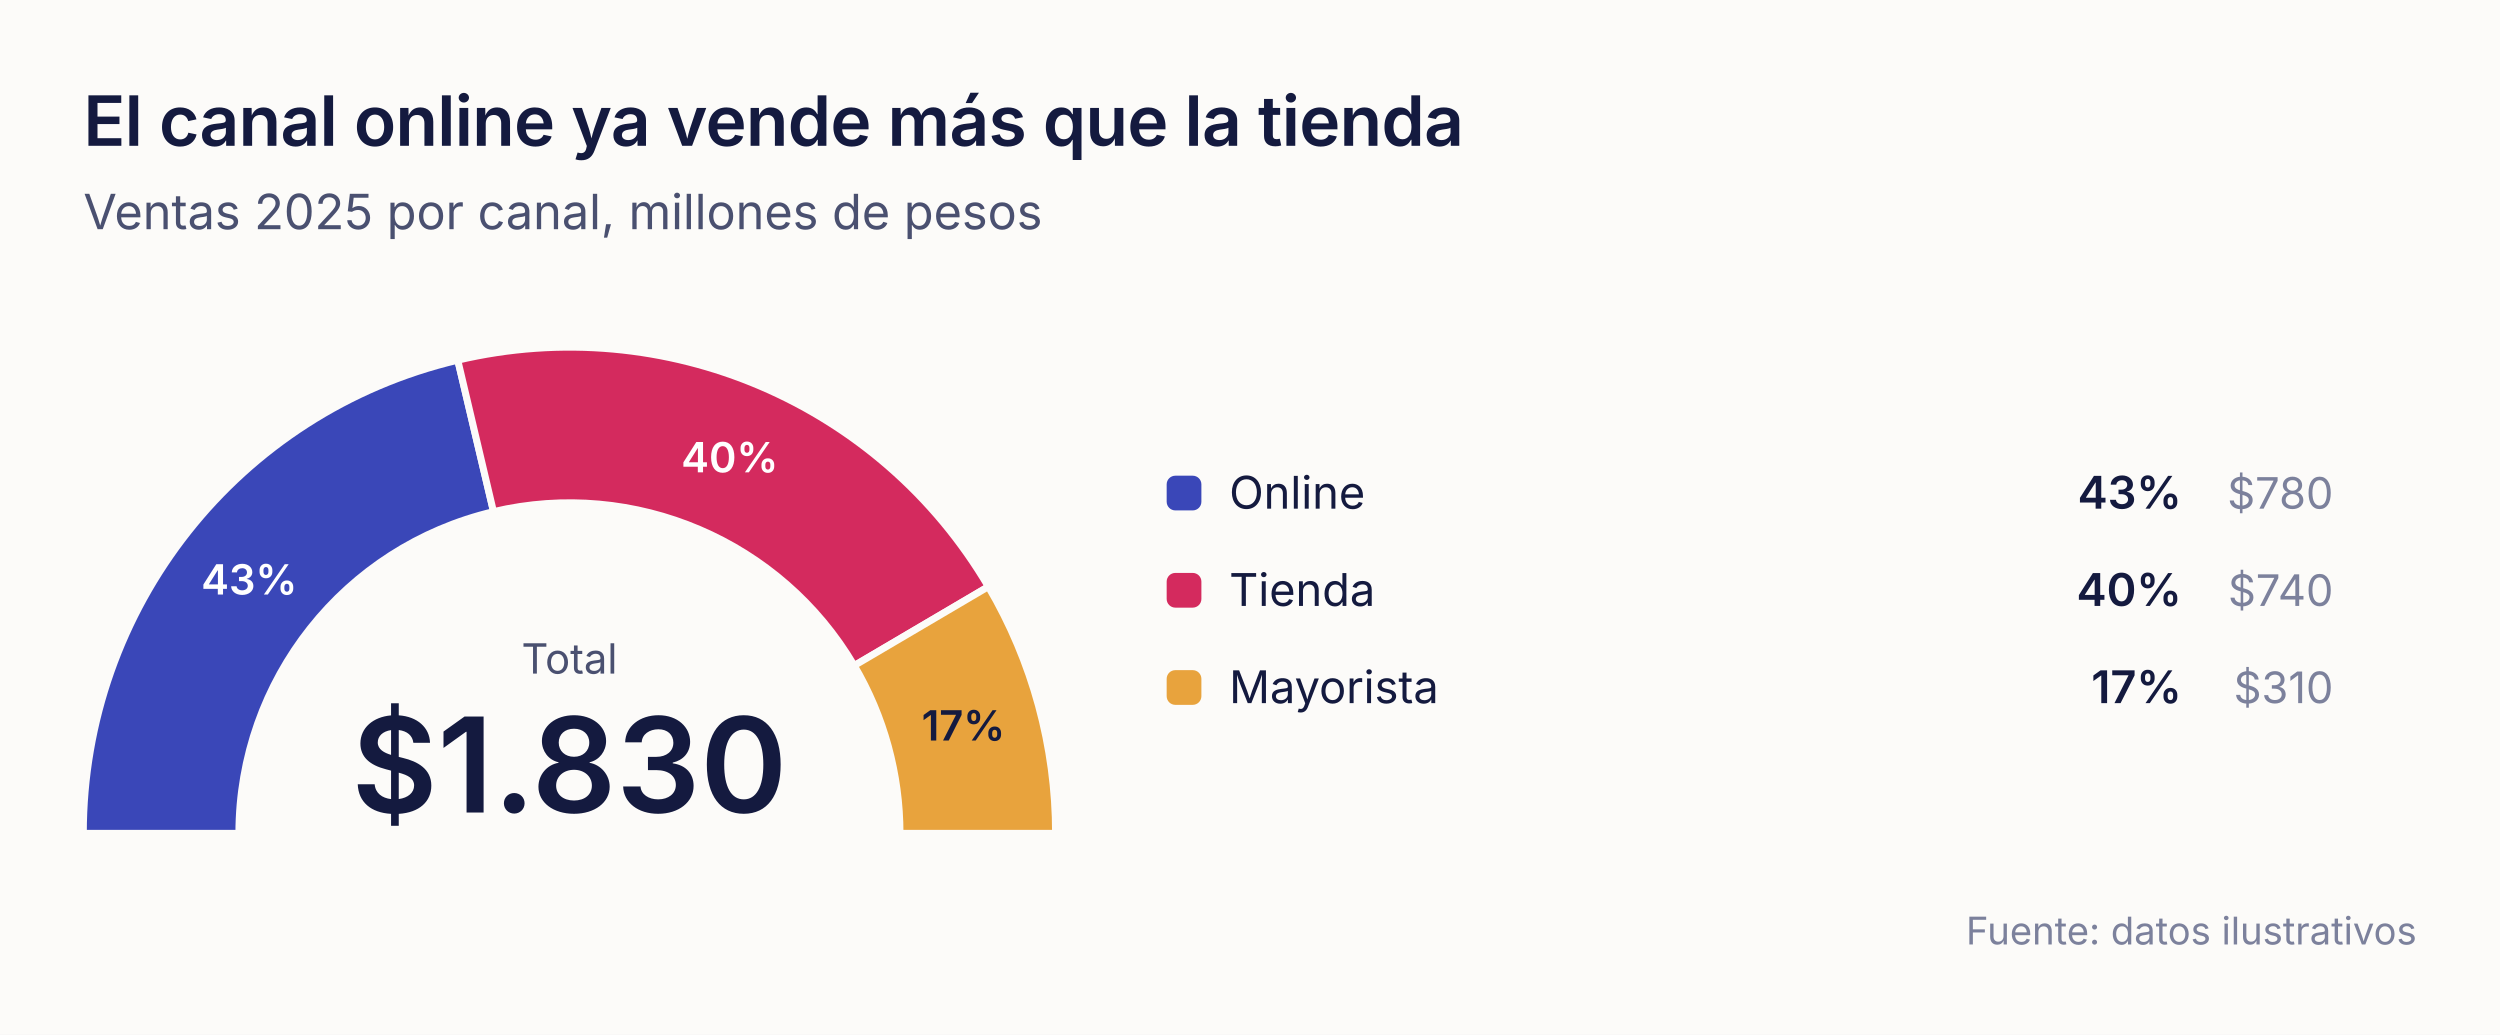
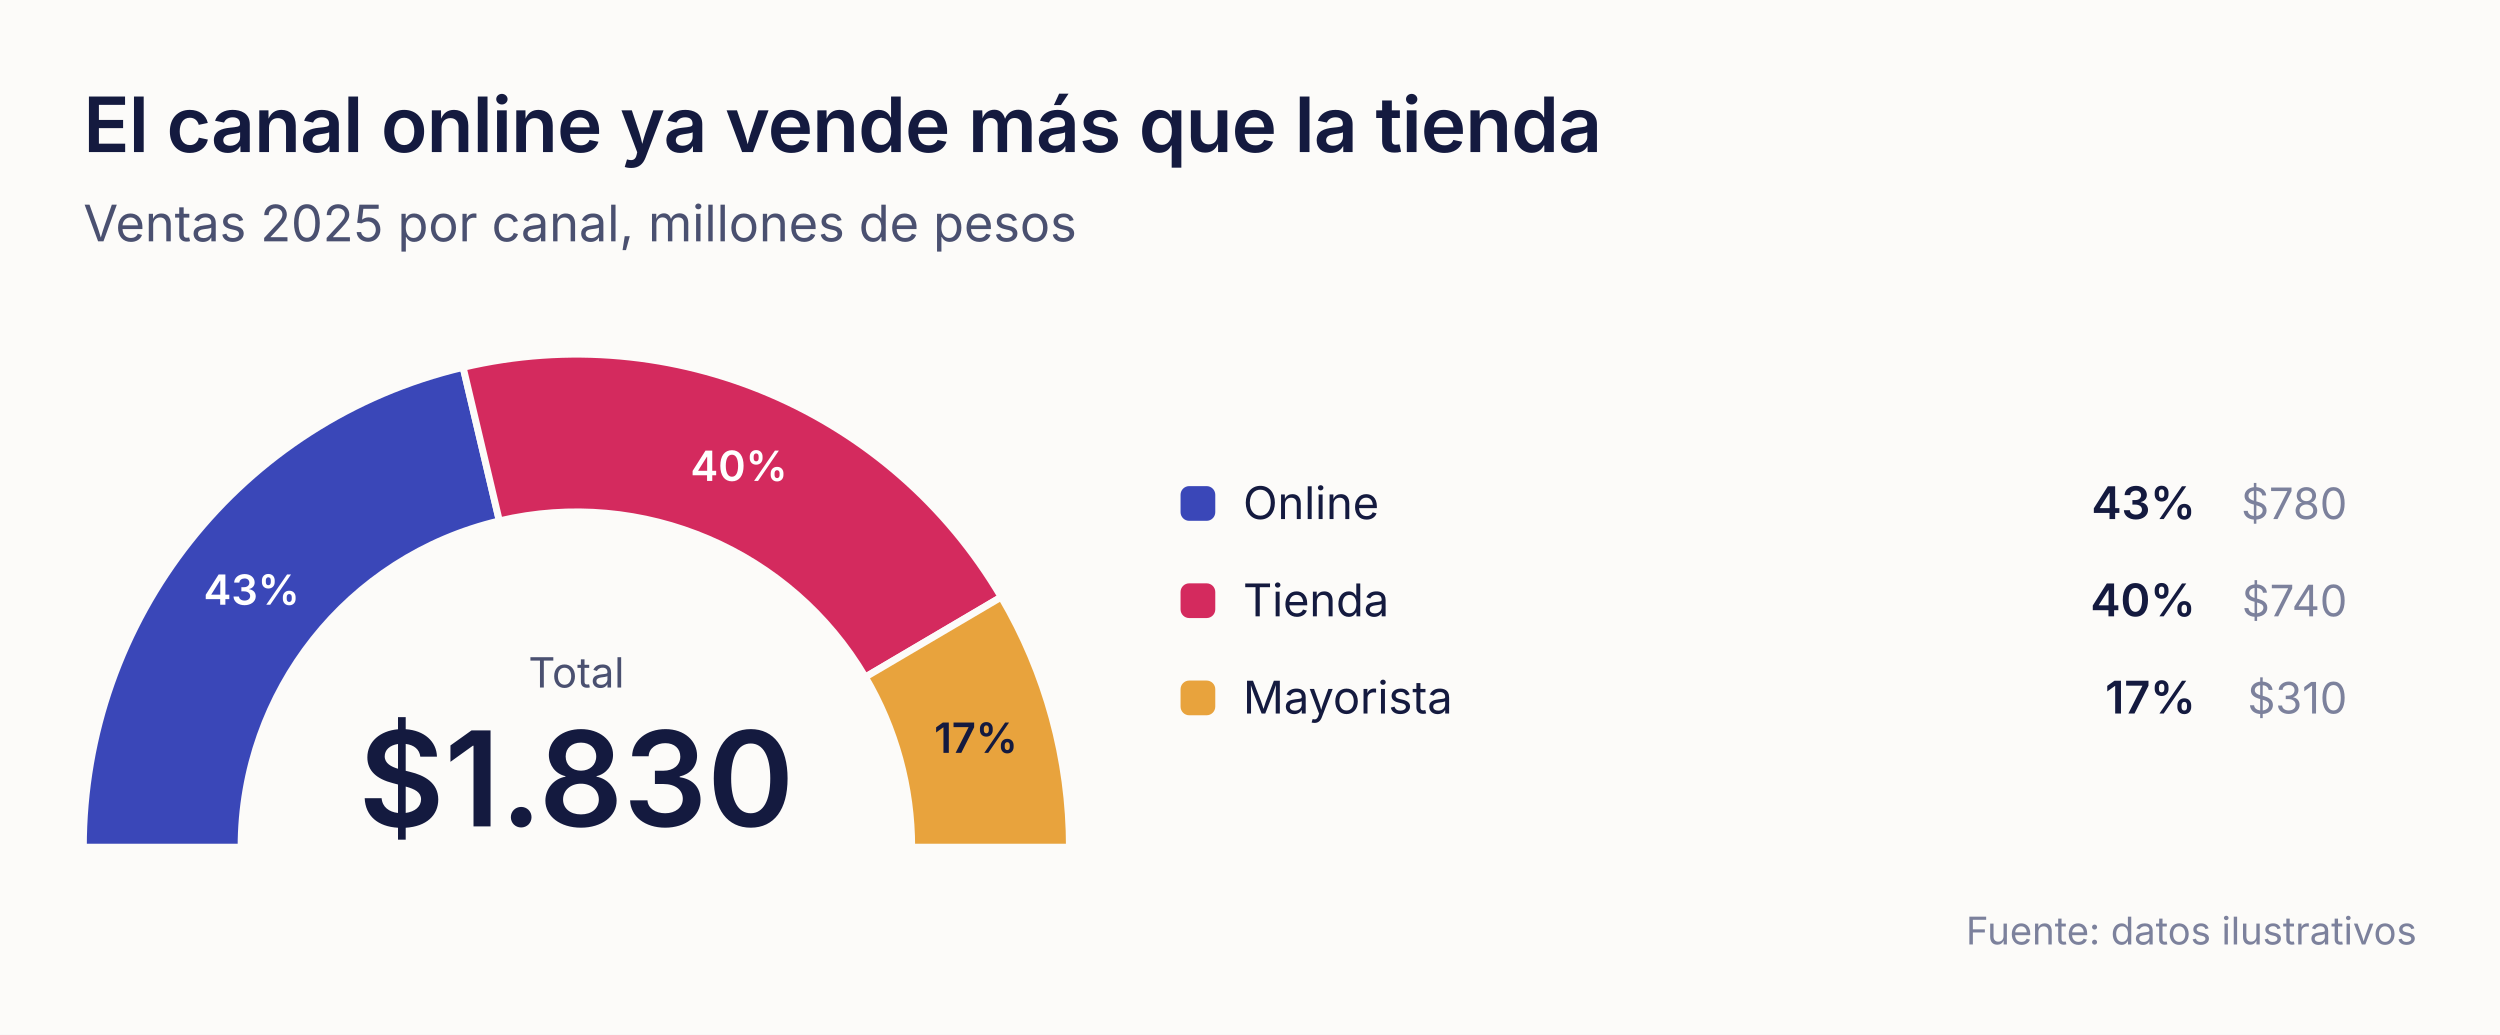
<svg xmlns="http://www.w3.org/2000/svg" viewBox="0 0 720 298" width="720" height="298" role="img" aria-labelledby="pa83ypkg-t pa83ypkg-d" font-family="'Mozilla Text', 'Inter', system-ui, -apple-system, 'Segoe UI', Roboto, sans-serif" class="pa-chart" data-pa-type="donut" data-pa-mode="light" style="max-width:100%;height:auto;font-variant-numeric:lining-nums">
  <style>.pa-m{transition:opacity .15s ease}.pa-focus .pa-m{opacity:.28}.pa-focus .pa-m.pa-on{opacity:1}</style>
  <rect width="720" height="298" fill="#FCFBF9" />
  <g class="pa-header">
-     <text x="24" y="42" fill="#141A3F" font-size="20" font-weight="600" letter-spacing="-0.01em">El canal online ya vende más que la tienda</text>
-     <text x="24" y="66" fill="#4A5070" font-size="14">Ventas 2025 por canal, millones de pesos</text>
+     <text x="24" y="43.8" fill="#141A3F" font-size="22" font-weight="600" letter-spacing="-0.01em">El canal online ya vende más que la tienda</text>
+     <text x="24" y="69.5" fill="#4A5070" font-size="14.5">Ventas 2025 por canal, millones de pesos</text>
  </g>
  <g class="pa-body">
-     <path class="pa-m" d="M24.00,240.00A140.00,140.00 0 0 1 131.84,103.74L142.13,147.35A95.20,95.20 0 0 0 68.80,240.00Z" fill="#3A47B8" stroke="#FCFBF9" stroke-width="2" stroke-linejoin="round" data-tip="Online $780 · 43%" />
-     <path class="pa-m" d="M131.84,103.74A140.00,140.00 0 0 1 284.64,168.96L246.03,191.69A95.20,95.20 0 0 0 142.13,147.35Z" fill="#D42A5E" stroke="#FCFBF9" stroke-width="2" stroke-linejoin="round" data-tip="Tienda $740 · 40%" />
-     <path class="pa-m" d="M284.64,168.96A140.00,140.00 0 0 1 304.00,240.00L259.20,240.00A95.20,95.20 0 0 0 246.03,191.69Z" fill="#E8A33D" stroke="#FCFBF9" stroke-width="2" stroke-linejoin="round" data-tip="Mayorista $310 · 17%" />
-     <text x="71.79" y="171.22" fill="#FFFFFF" font-size="12" font-weight="600" text-anchor="middle" pointer-events="none">43%</text>
-     <text x="210.17" y="136.04" fill="#FFFFFF" font-size="12" font-weight="600" text-anchor="middle" pointer-events="none">40%</text>
-     <text x="277.46" y="213.28" fill="#141A3F" font-size="12" font-weight="600" text-anchor="middle" pointer-events="none">17%</text>
-     <text x="164" y="234" fill="#141A3F" font-size="38" font-weight="600" text-anchor="middle">$1.830</text>
-     <text x="164" y="194" fill="#4A5070" font-size="12" text-anchor="middle">Total</text>
+     <path class="pa-m" d="M24.00,244.00A142.00,142.00 0 0 1 133.38,105.80L143.82,150.02A96.56,96.56 0 0 0 69.44,244.00Z" fill="#3A47B8" stroke="#FCFBF9" stroke-width="2" stroke-linejoin="round" data-tip="Online $780 · 43%" />
+     <path class="pa-m" d="M133.38,105.80A142.00,142.00 0 0 1 288.36,171.95L249.21,195.00A96.56,96.56 0 0 0 143.82,150.02Z" fill="#D42A5E" stroke="#FCFBF9" stroke-width="2" stroke-linejoin="round" data-tip="Tienda $740 · 40%" />
+     <path class="pa-m" d="M288.36,171.95A142.00,142.00 0 0 1 308.00,244.00L262.56,244.00A96.56,96.56 0 0 0 249.21,195.00Z" fill="#E8A33D" stroke="#FCFBF9" stroke-width="2" stroke-linejoin="round" data-tip="Mayorista $310 · 17%" />
+     <text x="72.47" y="174.17" fill="#FFFFFF" font-size="12" font-weight="600" text-anchor="middle" pointer-events="none">43%</text>
+     <text x="212.83" y="138.5" fill="#FFFFFF" font-size="12" font-weight="600" text-anchor="middle" pointer-events="none">40%</text>
+     <text x="281.08" y="216.83" fill="#141A3F" font-size="12" font-weight="600" text-anchor="middle" pointer-events="none">17%</text>
+     <text x="166" y="238" fill="#141A3F" font-size="38" font-weight="600" text-anchor="middle">$1.830</text>
+     <text x="166" y="198" fill="#4A5070" font-size="12" text-anchor="middle">Total</text>
    <g data-tip="Online $780 · 43%">
-       <rect x="336" y="127" width="336" height="28" fill="transparent" />
-       <rect x="336" y="137" width="10" height="10" rx="2.5" fill="#3A47B8" />
-       <text x="354" y="146.5" fill="#141A3F" font-size="13">Online</text>
-       <text x="628.34" y="146.5" fill="#141A3F" font-size="13" font-weight="600" text-anchor="end">43%</text>
-       <text x="672" y="146.5" fill="#7C819C" font-size="12.5" text-anchor="end">$780</text>
+       <rect x="340" y="130" width="336" height="28" fill="transparent" />
+       <rect x="340" y="140" width="10" height="10" rx="2.5" fill="#3A47B8" />
+       <text x="358" y="149.5" fill="#141A3F" font-size="13">Online</text>
+       <text x="632.34" y="149.5" fill="#141A3F" font-size="13" font-weight="600" text-anchor="end">43%</text>
+       <text x="676" y="149.5" fill="#7C819C" font-size="12.5" text-anchor="end">$780</text>
    </g>
    <g data-tip="Tienda $740 · 40%">
-       <rect x="336" y="155" width="336" height="28" fill="transparent" />
-       <rect x="336" y="165" width="10" height="10" rx="2.5" fill="#D42A5E" />
-       <text x="354" y="174.5" fill="#141A3F" font-size="13">Tienda</text>
-       <text x="628.34" y="174.5" fill="#141A3F" font-size="13" font-weight="600" text-anchor="end">40%</text>
-       <text x="672" y="174.5" fill="#7C819C" font-size="12.5" text-anchor="end">$740</text>
+       <rect x="340" y="158" width="336" height="28" fill="transparent" />
+       <rect x="340" y="168" width="10" height="10" rx="2.5" fill="#D42A5E" />
+       <text x="358" y="177.5" fill="#141A3F" font-size="13">Tienda</text>
+       <text x="632.34" y="177.5" fill="#141A3F" font-size="13" font-weight="600" text-anchor="end">40%</text>
+       <text x="676" y="177.5" fill="#7C819C" font-size="12.5" text-anchor="end">$740</text>
    </g>
    <g data-tip="Mayorista $310 · 17%">
-       <rect x="336" y="183" width="336" height="28" fill="transparent" />
-       <rect x="336" y="193" width="10" height="10" rx="2.5" fill="#E8A33D" />
-       <text x="354" y="202.5" fill="#141A3F" font-size="13">Mayorista</text>
-       <text x="628.34" y="202.5" fill="#141A3F" font-size="13" font-weight="600" text-anchor="end">17%</text>
-       <text x="672" y="202.5" fill="#7C819C" font-size="12.5" text-anchor="end">$310</text>
+       <rect x="340" y="186" width="336" height="28" fill="transparent" />
+       <rect x="340" y="196" width="10" height="10" rx="2.5" fill="#E8A33D" />
+       <text x="358" y="205.5" fill="#141A3F" font-size="13">Mayorista</text>
+       <text x="632.34" y="205.5" fill="#141A3F" font-size="13" font-weight="600" text-anchor="end">17%</text>
+       <text x="676" y="205.5" fill="#7C819C" font-size="12.5" text-anchor="end">$310</text>
    </g>
  </g>
  <text x="696" y="272" fill="#7C819C" font-size="11" text-anchor="end">Fuente: datos ilustrativos</text>
</svg>
